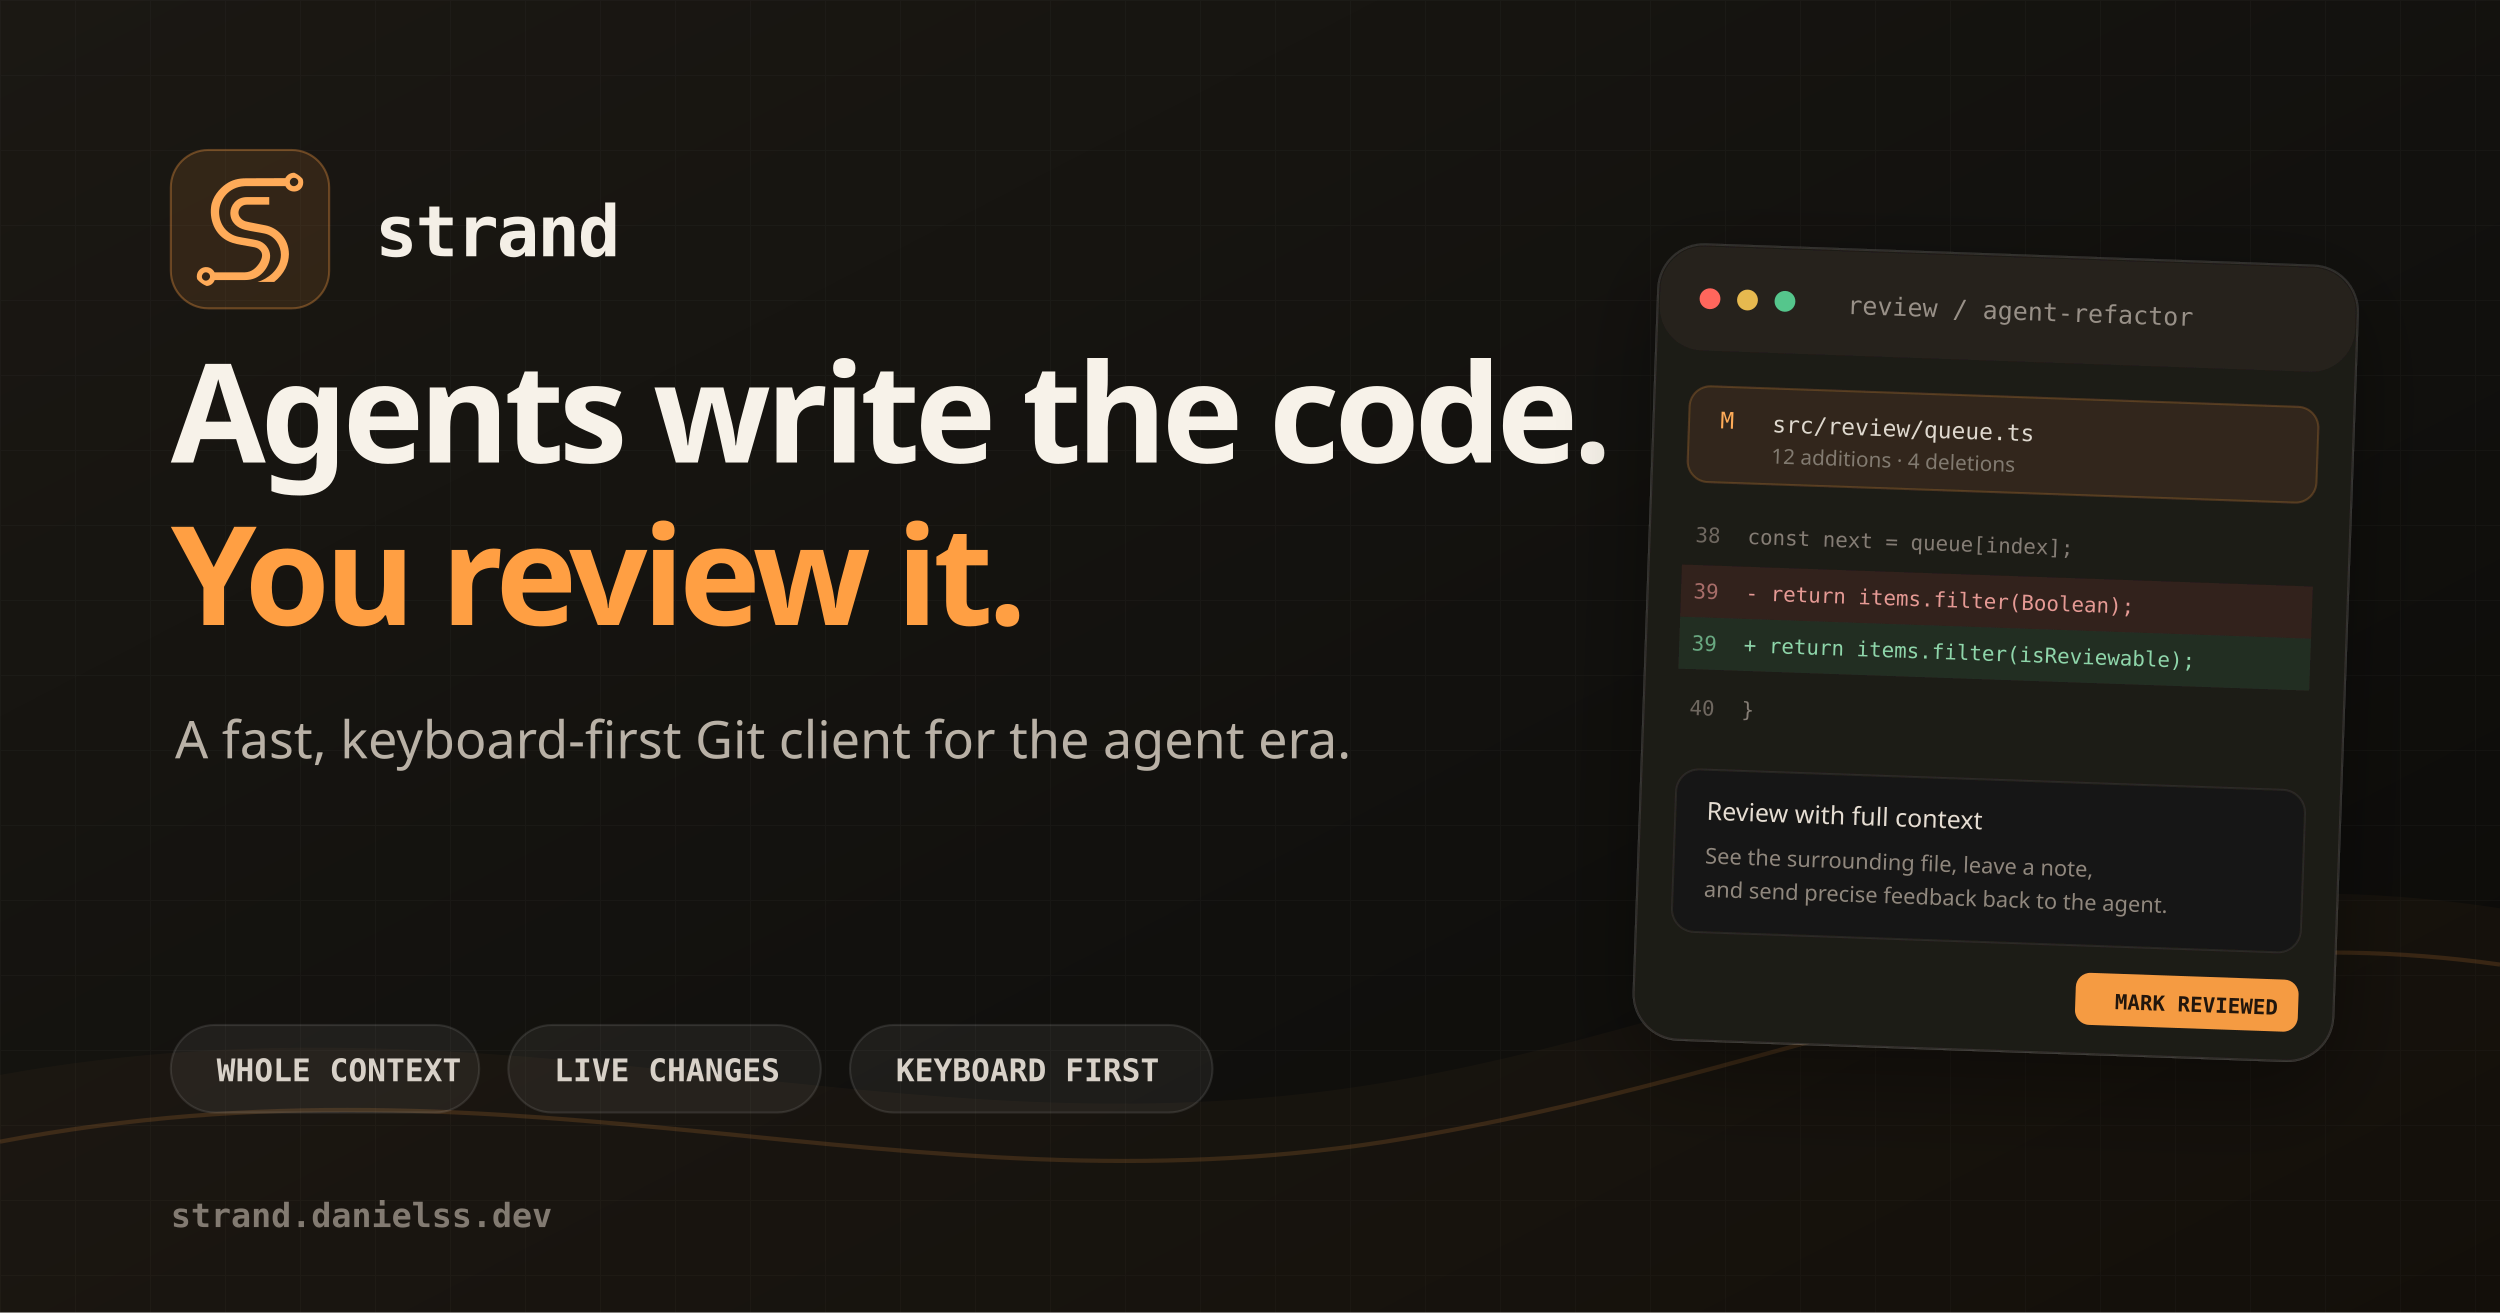
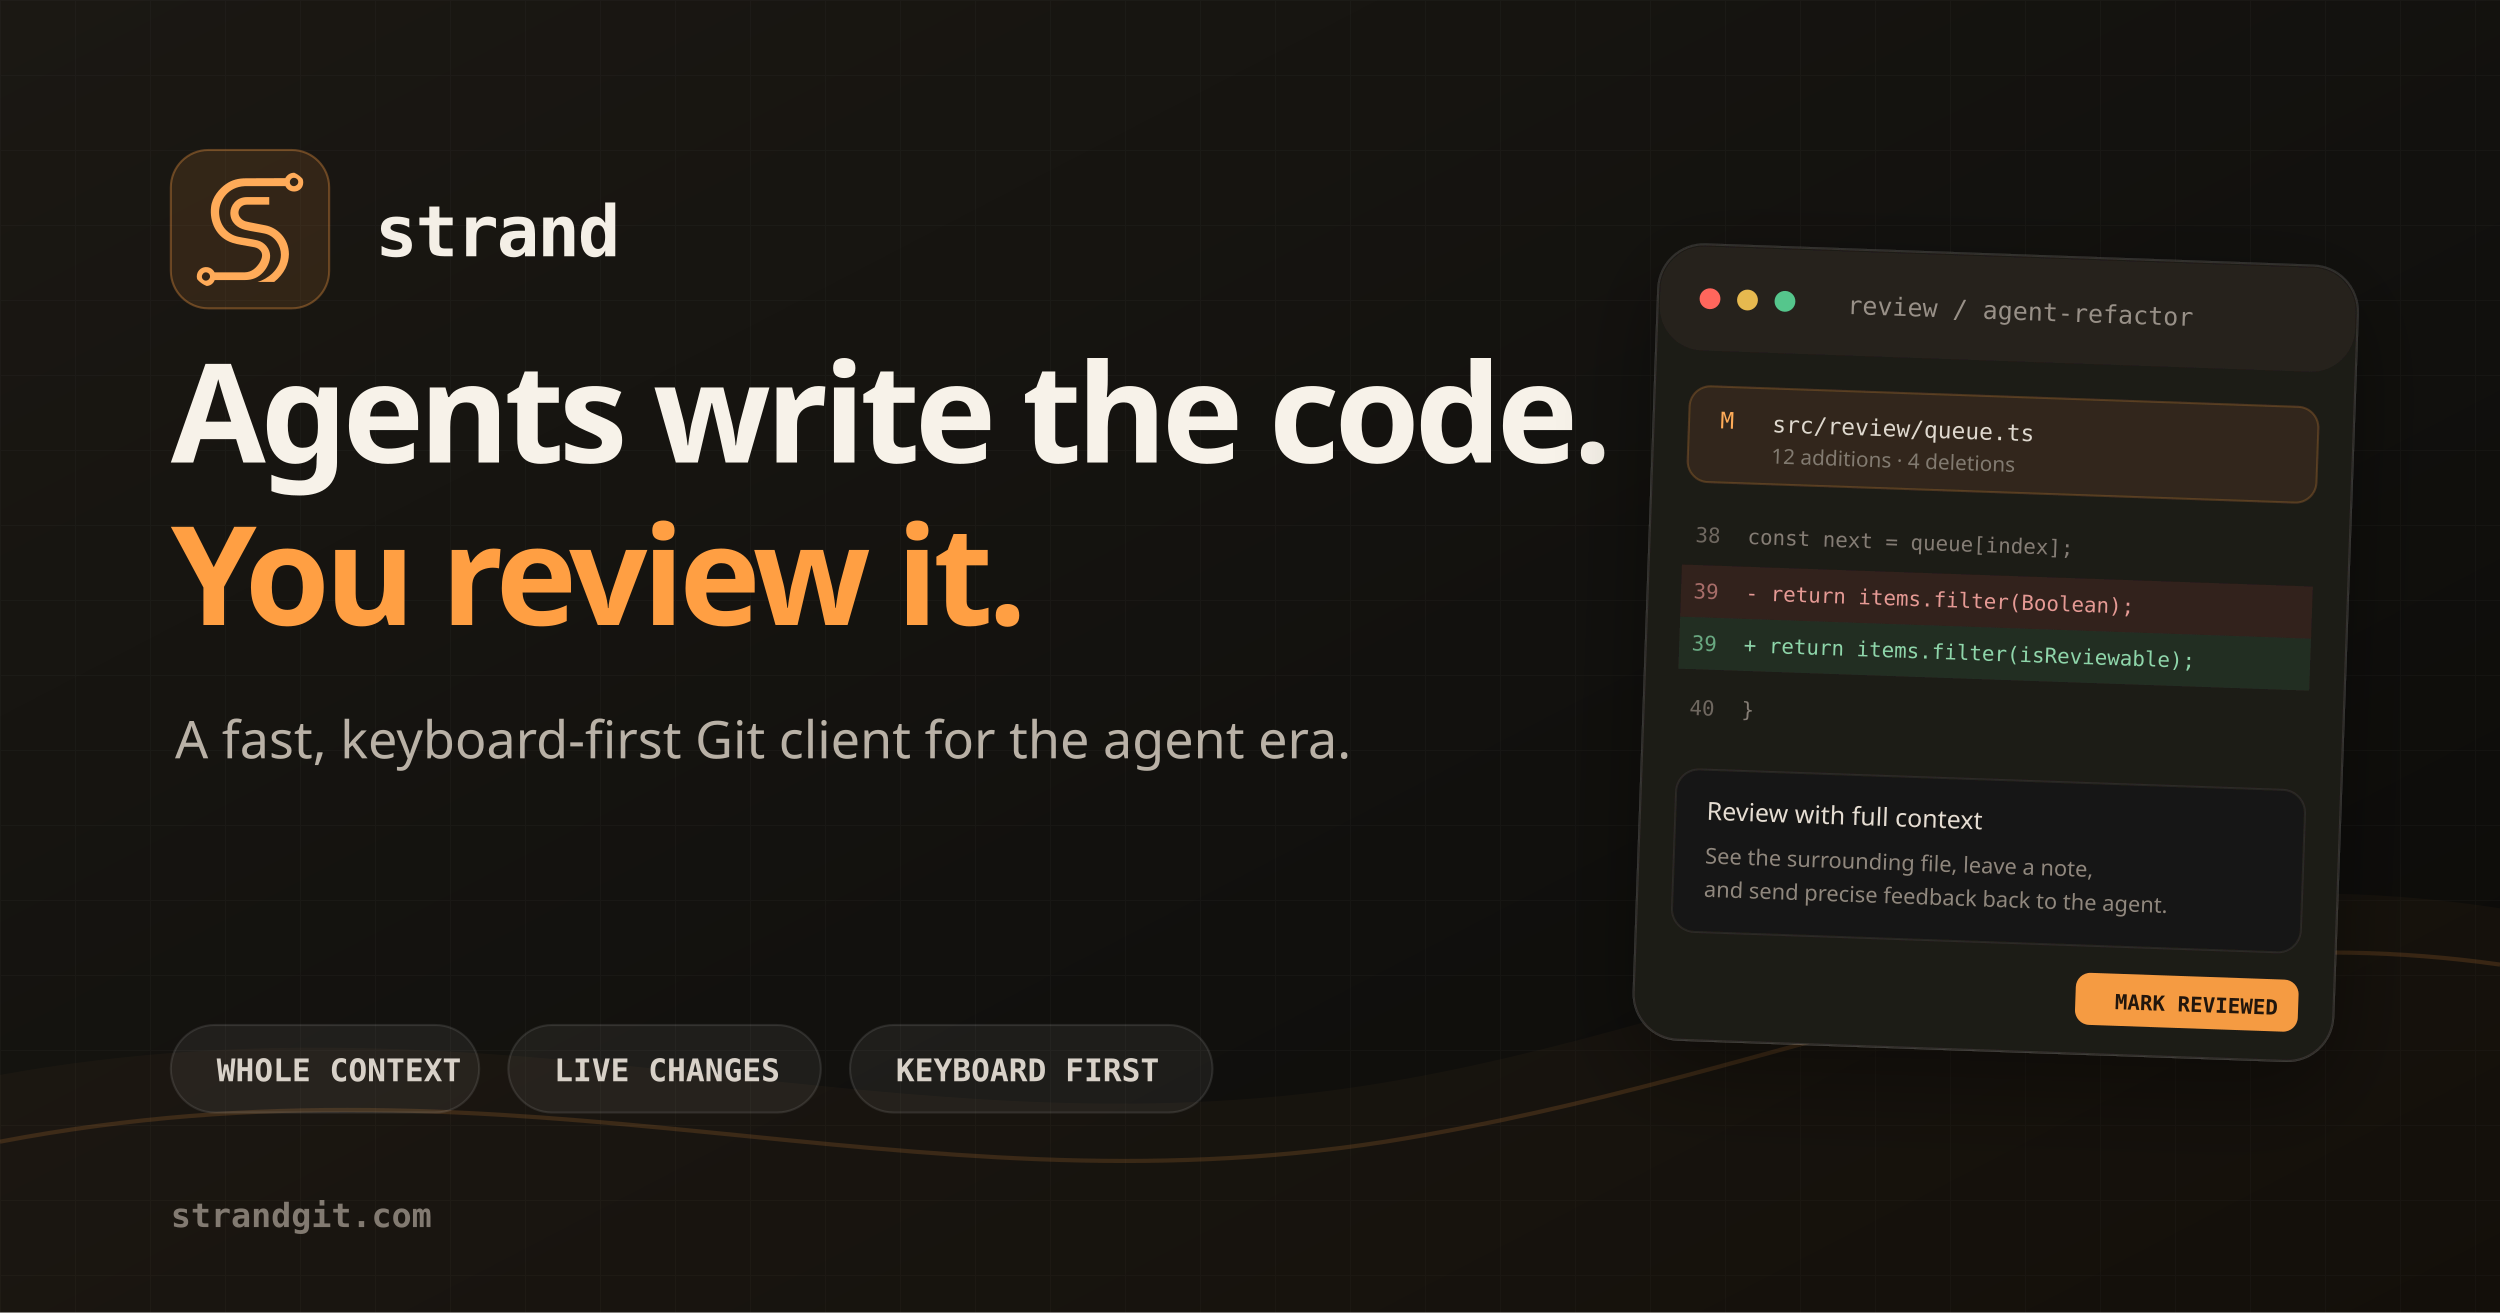
<svg xmlns="http://www.w3.org/2000/svg" width="1200" height="630" viewBox="0 0 1200 630" role="img" aria-labelledby="title description">
  <defs>
    <linearGradient id="background" x1="0" y1="0" x2="1" y2="1">
      <stop offset="0" stop-color="#1b1813" />
      <stop offset="0.55" stop-color="#12110e" />
      <stop offset="1" stop-color="#0b0a08" />
    </linearGradient>
    <radialGradient id="glow" cx="0" cy="0" r="1" gradientTransform="translate(1010 112) rotate(143) scale(620 470)">
      <stop offset="0" stop-color="#f59b42" stop-opacity="0.22" />
      <stop offset="0.52" stop-color="#f59b42" stop-opacity="0.06" />
      <stop offset="1" stop-color="#f59b42" stop-opacity="0" />
    </radialGradient>
    <pattern id="grid" width="36" height="36" patternUnits="userSpaceOnUse">
      <path d="M36 0H0V36" fill="none" stroke="#ffffff" stroke-opacity="0.026" />
    </pattern>
    <filter id="shadow" x="-30%" y="-30%" width="160%" height="160%">
      <feDropShadow dx="0" dy="14" stdDeviation="22" flood-color="#000000" flood-opacity="0.38" />
    </filter>
    <clipPath id="mark-clip">
      <rect x="0" y="0" width="80" height="80" rx="16" />
    </clipPath>
    <style>
      @font-face { font-family: Geist; src: url("fonts/geist-400-latin.woff2") format("woff2"); font-weight: 400; }
      @font-face { font-family: Geist; src: url("fonts/geist-500-latin.woff2") format("woff2"); font-weight: 500; }
      @font-face { font-family: Geist; src: url("fonts/geist-600-latin.woff2") format("woff2"); font-weight: 600; }
      @font-face { font-family: JetBrains Mono; src: url("fonts/jetbrains-mono-600-latin.woff2") format("woff2"); font-weight: 600; }
      .sans { font-family: Geist, "Segoe UI", sans-serif; }
      .mono { font-family: "JetBrains Mono", Consolas, monospace; }
    </style>
  </defs>
  <rect width="1200" height="630" fill="url(#background)" />
  <rect width="1200" height="630" fill="url(#glow)" />
  <rect width="1200" height="630" fill="url(#grid)" />
  <path d="M0 516C243 472 431 556 656 521C837 493 985 403 1200 436V630H0Z" fill="#f59b42" fill-opacity="0.035" />
  <path d="M0 548C251 500 434 584 665 548C866 516 1001 435 1200 463" fill="none" stroke="#f59b42" stroke-opacity="0.16" stroke-width="2" />
  <g transform="translate(82 72)">
    <rect width="76" height="76" rx="18" fill="#f59b42" fill-opacity="0.12" stroke="#f59b42" stroke-opacity="0.34" />
    <g transform="translate(10 10) scale(.7)" clip-path="url(#mark-clip)" fill="#ffab59">
      <path d="m70.4 1.3c-2.4 0-4.7 1-6.2 3.7l-26.7.1c-5.5 0-9.9 1.1-13.9 3.9-4.4 3-9.6 8.9-10.3 15.8-1.2 10.1 3.5 21.1 14.7 24.6 3.7 1.2 7.6 1.6 13.9 2.8 1.7.3 3.4.6 4.8 2.1 2.3 2.2 2 5.1-.2 8.8-2 3.1-5.1 6.4-10.1 6.5H15.7c-1-2-3.1-3.7-6.1-3.6-3.1.1-6.1 2.6-6.1 6.5.1 3.4 2.7 6.5 6.2 6.5 2.6 0 5-1.2 6.1-4.1h20.7c5.4 0 9.2-1.8 12.4-5.2 2.9-3.2 5-7.5 4.9-11.6-.1-4.5-3.5-9.1-8.6-10.4-4-1-9.6-1.7-13.2-2.5-8.1-1.7-13.2-8.7-13.2-17.1.1-7.5 5.9-17.1 17.7-17.6h27.8c1.1 2.2 3.1 3.7 6.1 3.7 3.3-.1 6.1-2.5 6.1-6.2.1-3.3-2.5-6.7-6.1-6.7zM9.7 75.3c-1.4 0-2.7-1.2-2.7-2.8 0-1.4 1.2-2.9 2.7-2.9 1.6 0 2.9 1.3 2.9 2.9 0 1.4-1.3 2.8-2.9 2.8zm60.6-64.8c-1.5.1-3-1-3-2.9 0-1.2 1.1-2.9 3-2.8 1.3 0 2.8 1.1 2.8 2.8 0 1.6-1.5 2.8-2.8 2.9z" />
      <path d="M53.2 17.9v5.3H37.9c-4 0-5.8 3-5.8 5.5 0 2.6 2.1 5 4.8 5.9 2.3.7 9.3 1.8 13.8 2.8 7.7 1.5 15.9 8.5 16 19.7-.1 6.6-3 13.4-10.1 19.1H45.1c6.7-1.8 16-8.6 16.1-18.6 0-6.3-4.1-13.1-11.2-14.6-3.1-.7-10-1.6-13.6-2.6-4.8-1.2-9.9-4.8-9.9-11.6 0-5 4.1-10.8 11.3-10.8h15.4v-.1z" />
    </g>
    <text x="98" y="51" class="mono" font-size="34" font-weight="600" letter-spacing="-1" fill="#f4efe6">strand</text>
  </g>
  <g transform="translate(82 222)">
    <text class="sans" font-size="66" font-weight="600" letter-spacing="-2.4" fill="#f7f2e9">
      <tspan x="0" y="0">Agents write the code.</tspan>
      <tspan x="0" y="78" fill="#ff9f43">You review it.</tspan>
    </text>
    <text x="2" y="142" class="sans" font-size="25" font-weight="400" fill="#b9b1a6">A fast, keyboard-first Git client for the agent era.</text>
  </g>
  <g transform="translate(82 492)" class="mono" font-size="15" font-weight="600">
    <g>
      <rect width="148" height="42" rx="21" fill="#ffffff" fill-opacity="0.055" stroke="#ffffff" stroke-opacity="0.1" />
      <text x="22" y="27" fill="#d8d1c8">WHOLE CONTEXT</text>
    </g>
    <g transform="translate(162)">
      <rect width="150" height="42" rx="21" fill="#ffffff" fill-opacity="0.055" stroke="#ffffff" stroke-opacity="0.1" />
      <text x="22" y="27" fill="#d8d1c8">LIVE CHANGES</text>
    </g>
    <g transform="translate(326)">
      <rect width="174" height="42" rx="21" fill="#ffffff" fill-opacity="0.055" stroke="#ffffff" stroke-opacity="0.1" />
      <text x="22" y="27" fill="#d8d1c8">KEYBOARD FIRST</text>
    </g>
  </g>
  <g transform="translate(790 122) rotate(2 160 190)" filter="url(#shadow)">
    <rect width="336" height="382" rx="22" fill="#1e1b17" stroke="#ffffff" stroke-opacity="0.1" />
    <rect x="1" y="1" width="334" height="50" rx="21" fill="#25211c" />
    <circle cx="25" cy="26" r="5" fill="#ff665c" />
    <circle cx="43" cy="26" r="5" fill="#e6b94f" />
    <circle cx="61" cy="26" r="5" fill="#55c68c" />
    <text x="91" y="31" class="mono" font-size="12" fill="#989087">review / agent-refactor</text>
    <rect x="17" y="68" width="302" height="46" rx="10" fill="#f59b42" fill-opacity="0.09" stroke="#f59b42" stroke-opacity="0.22" />
    <text x="32" y="88" class="mono" font-size="11" fill="#ffab59">M</text>
    <text x="57" y="89" class="mono" font-size="11" fill="#dfd8cf">src/review/queue.ts</text>
    <text x="57" y="104" class="sans" font-size="10" fill="#827a71">12 additions · 4 deletions</text>
    <g class="mono" font-size="10">
      <text x="22" y="143" fill="#6e675f">38</text>
      <text x="47" y="143" fill="#847d74">const next = queue[index];</text>
      <rect x="16" y="154" width="303" height="25" fill="#d45353" fill-opacity="0.11" />
      <text x="22" y="170" fill="#a76d68">39</text>
      <text x="47" y="170" fill="#e59a94">- return items.filter(Boolean);</text>
      <rect x="16" y="179" width="303" height="25" fill="#55b982" fill-opacity="0.12" />
      <text x="22" y="195" fill="#68a981">39</text>
      <text x="47" y="195" fill="#8ed6aa">+ return items.filter(isReviewable);</text>
      <text x="22" y="226" fill="#6e675f">40</text>
      <text x="47" y="226" fill="#847d74">}</text>
    </g>
    <rect x="17" y="252" width="302" height="78" rx="11" fill="#171512" stroke="#ffffff" stroke-opacity="0.07" />
    <text x="32" y="276" class="sans" font-size="12" font-weight="500" fill="#e5ddd3">Review with full context</text>
    <text x="32" y="297" class="sans" font-size="10.5" fill="#8f877e">See the surrounding file, leave a note,</text>
    <text x="32" y="313" class="sans" font-size="10.5" fill="#8f877e">and send precise feedback back to the agent.</text>
    <rect x="212" y="343" width="107" height="25" rx="7" fill="#f59b42" />
    <text x="231" y="360" class="mono" font-size="10" font-weight="600" fill="#21160b">MARK REVIEWED</text>
  </g>
-   <text x="82" y="589" class="mono" font-size="16" font-weight="600" fill="#827a71">strand.danielss.dev</text>
+   <text x="82" y="589" class="mono" font-size="16" font-weight="600" fill="#827a71">strandgit.com</text>
</svg>
